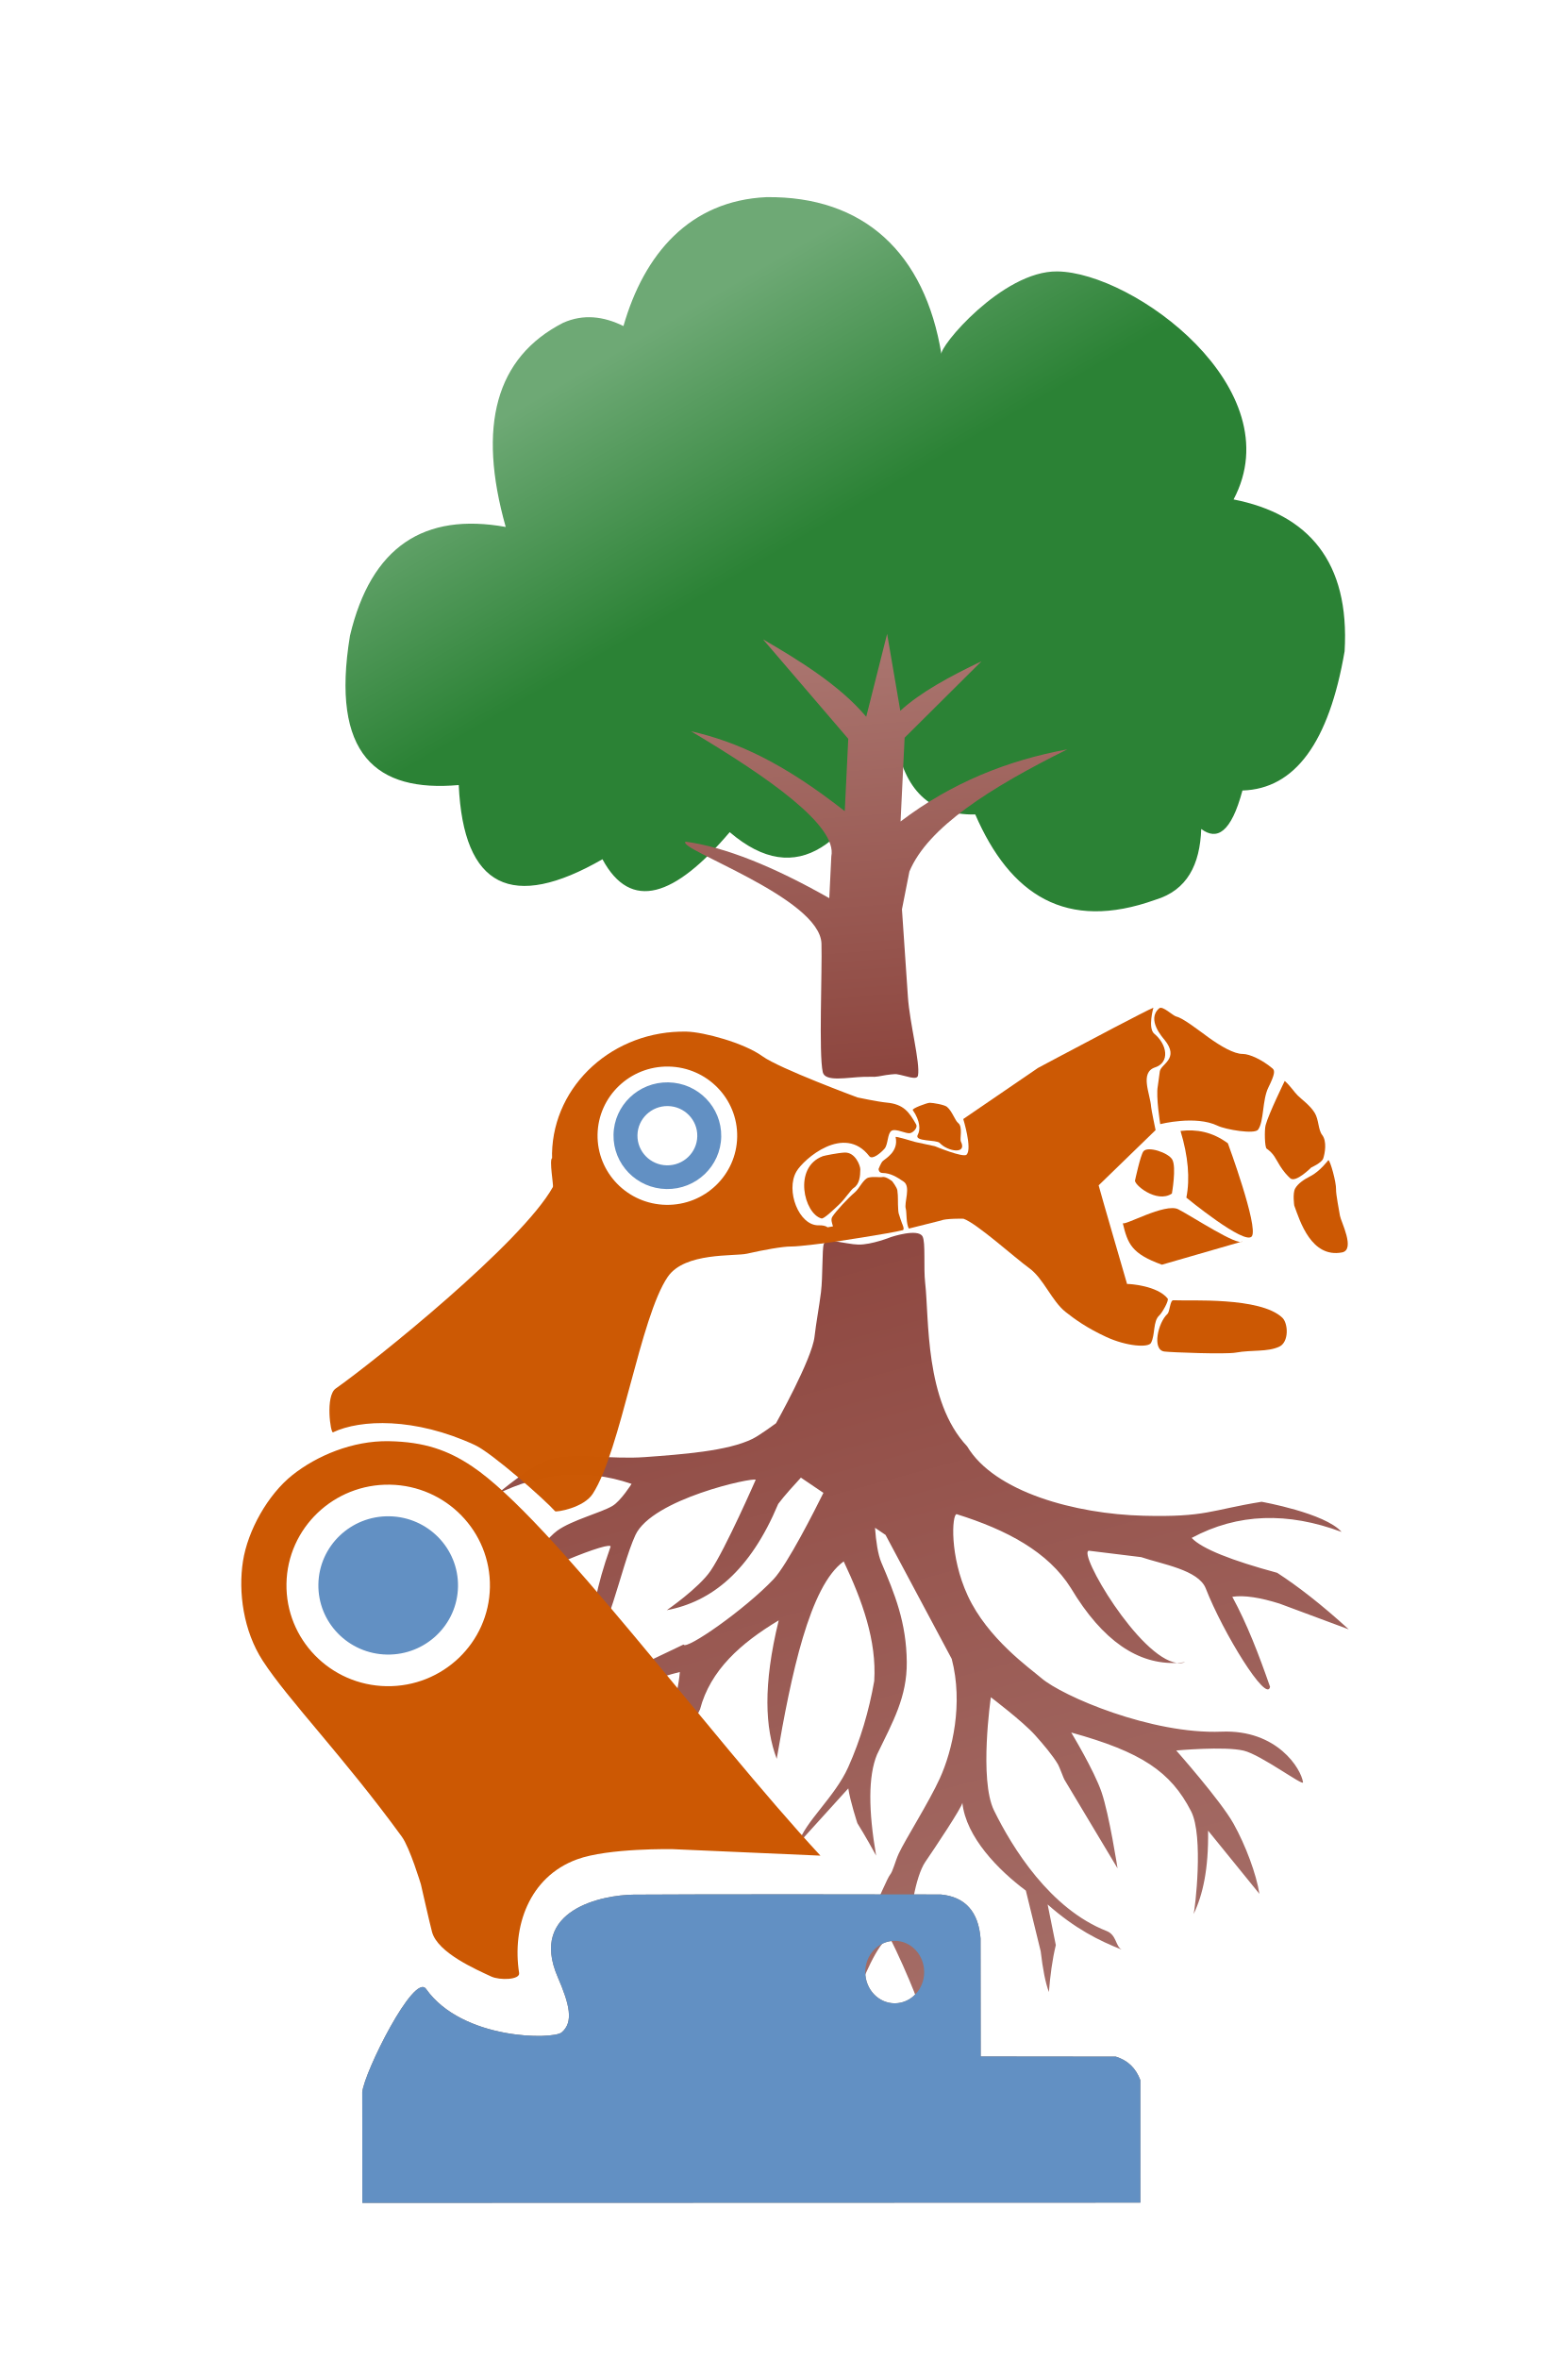
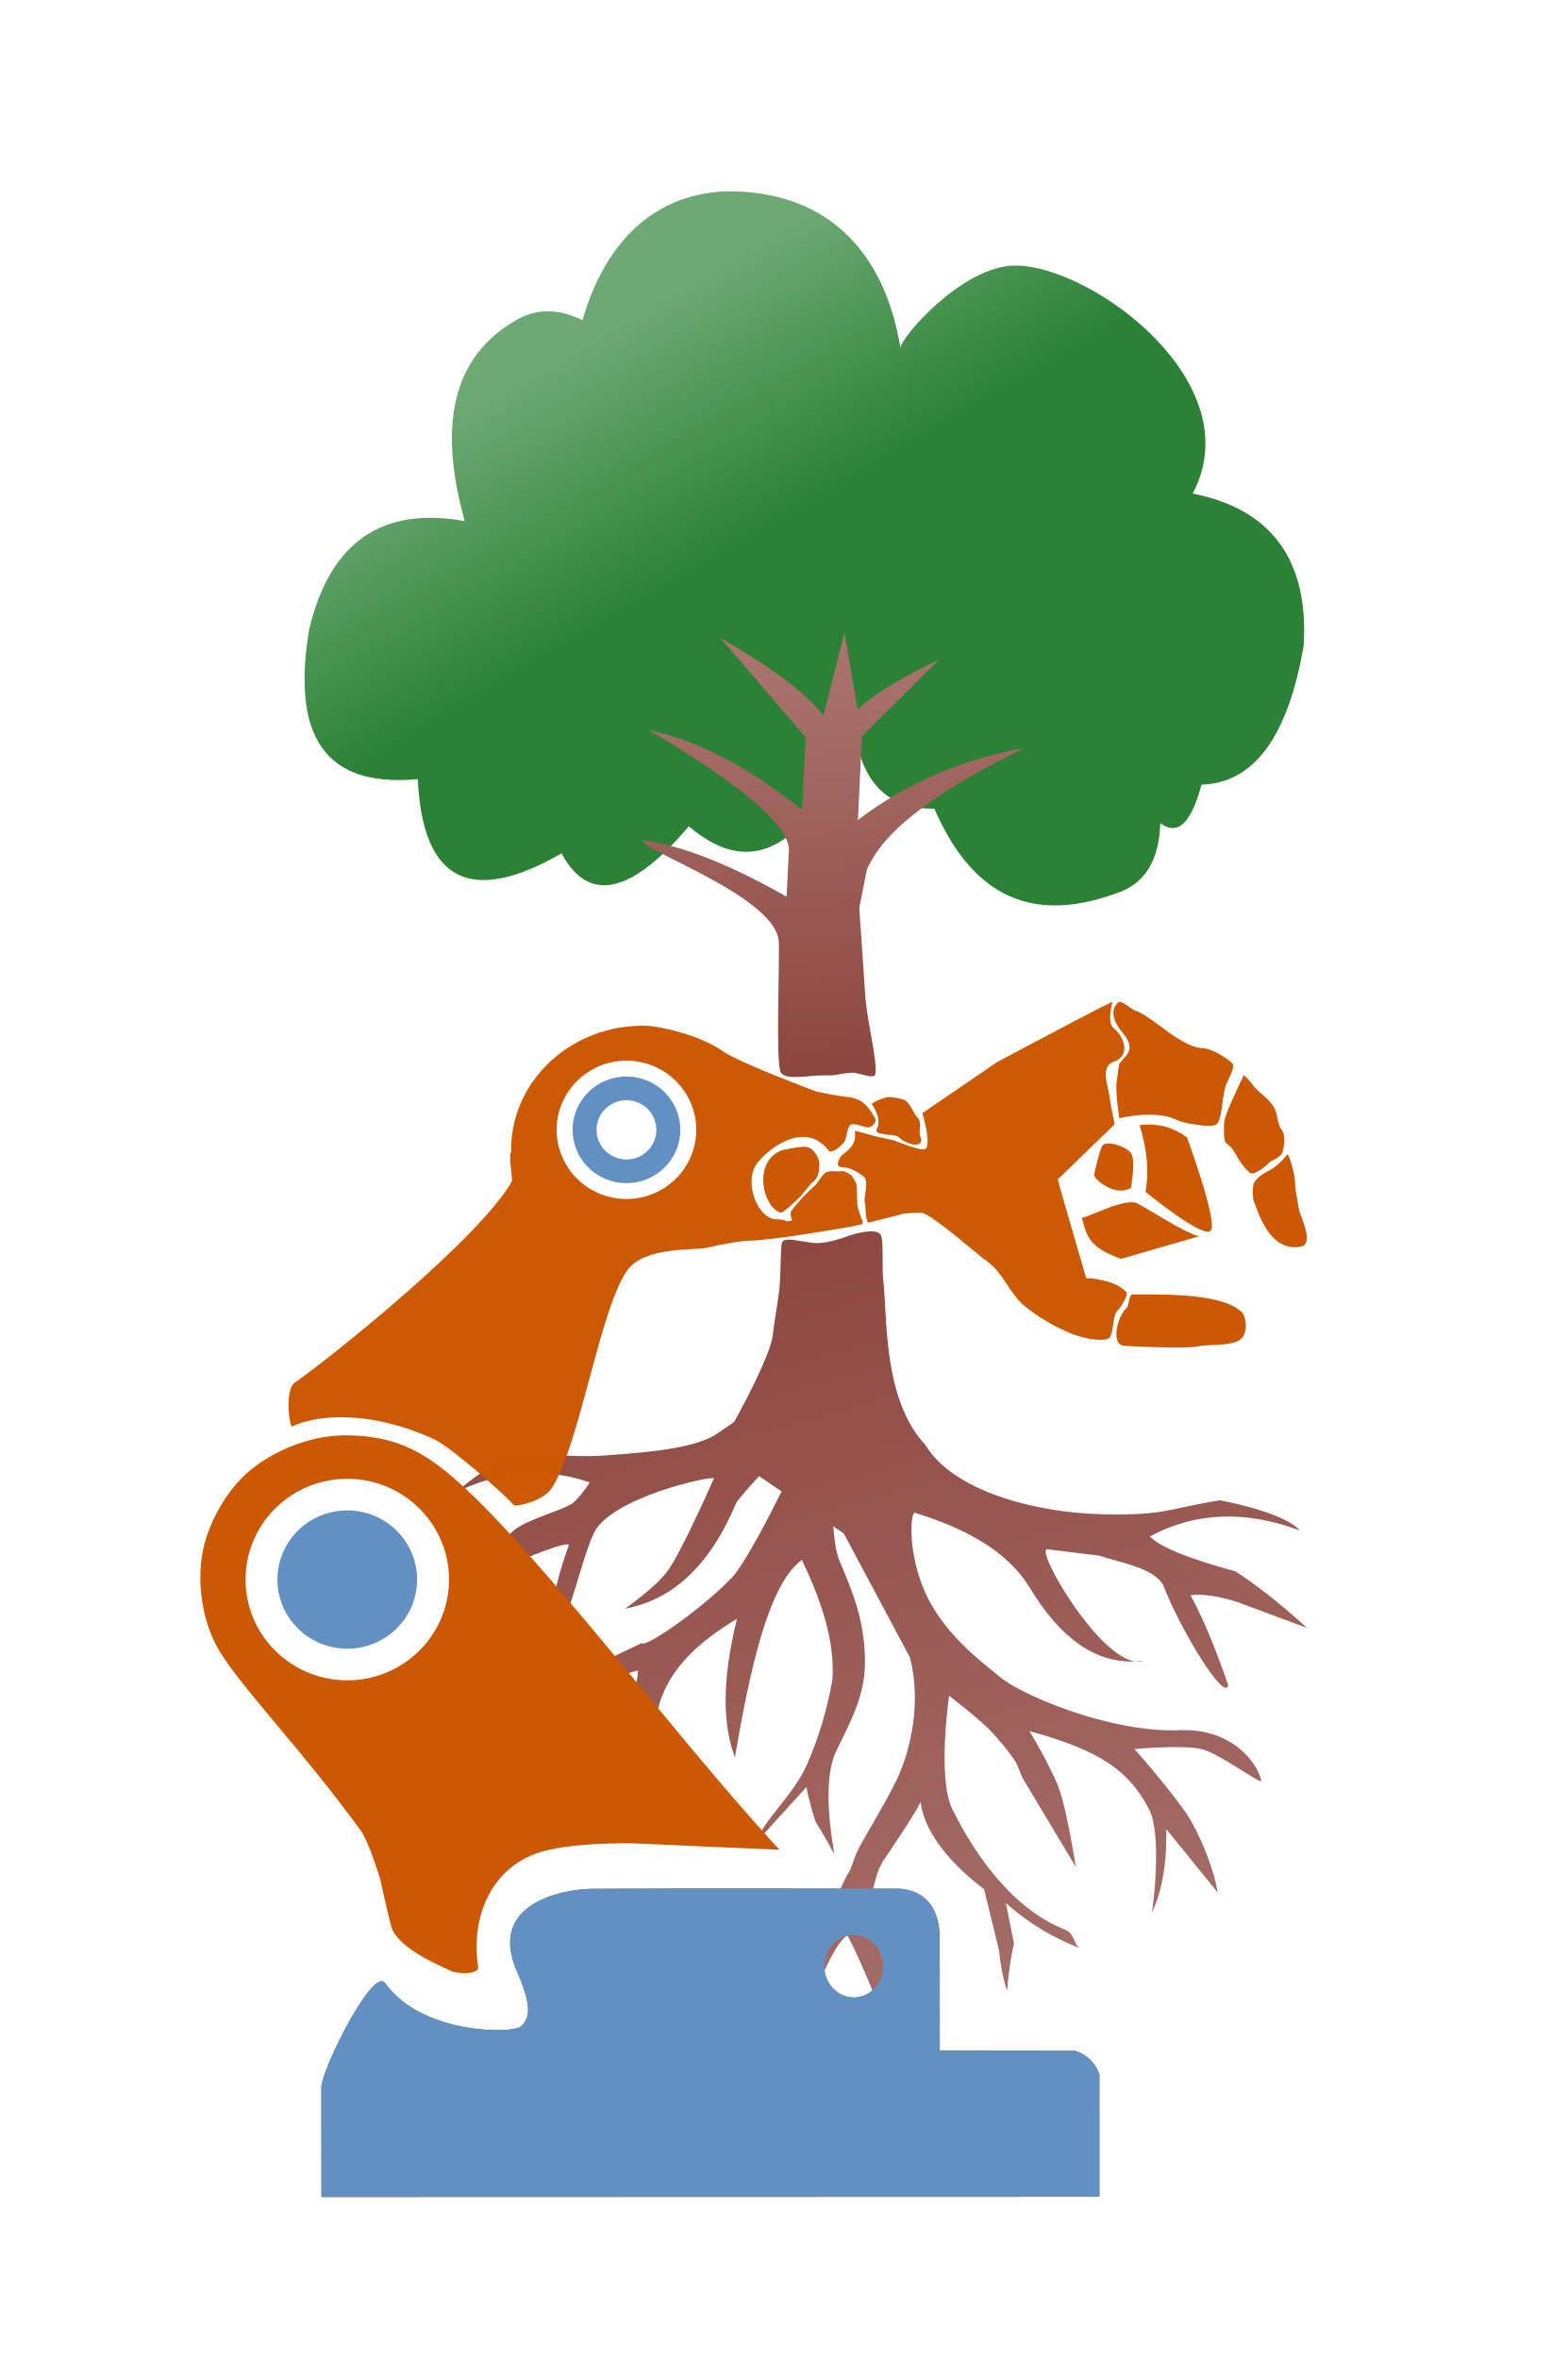
<svg xmlns="http://www.w3.org/2000/svg" width="100%" height="100%" viewBox="0 0 3542 5329" version="1.1" xml:space="preserve" style="fill-rule:evenodd;clip-rule:evenodd;stroke-linejoin:round;stroke-miterlimit:2;">
-   <g transform="matrix(1,0,0,1,-87676.8,-10928.3)">
-     <g id="Artboard3" transform="matrix(1,0,0,1,-18411.4,-1720.21)">
-       <rect x="91852.7" y="1720.21" width="29362" height="31338.3" style="fill:none;" />
-       <g id="Artboard4" transform="matrix(1,0,0,1,1032.47,3758.47)">
-         <rect x="105056" y="8890.08" width="3541.77" height="5328.3" style="fill:none;" />
-         <g transform="matrix(8.66266,0,0,11.8847,84733.6,-7364.72)">
-           <g transform="matrix(1.81018,0.00919136,-0.0126101,1.31942,587.547,1383.07)">
-             <g transform="matrix(1,8.67362e-19,0,1,-536.912,-195.844)">
-               <path d="M1614.15,296.575C1606.28,305.958 1599.99,308.166 1595.84,300.607C1582.87,308.181 1575.84,304.85 1575.06,290.06C1563.19,291.207 1556.54,285.807 1559.24,268.656C1562.19,255.777 1569.81,250.805 1581.57,252.835C1577.36,238.3 1579.96,228.413 1589.64,223.365C1592.54,222.055 1595.43,222.376 1598.33,223.776C1601.24,213.362 1607.75,205.65 1618.8,205.063C1632.81,204.804 1641.69,212.905 1644.18,227.555C1643.69,226.569 1652.87,215.43 1660.77,215.471C1671.8,215.529 1694.75,232.15 1686.41,248.141C1697.2,250.184 1703.23,257 1702.56,269.897C1700.4,283.052 1695.55,289.78 1687.98,290.06C1686.38,296.179 1684.35,297.319 1682.08,295.644C1681.94,300.775 1680.11,304.477 1675.57,305.881C1662.68,310.618 1654.61,305.31 1649.51,293.783C1642.88,293.95 1639.24,290.183 1638.03,283.236C1631.62,298.352 1623.95,304.839 1614.15,296.575Z" style="fill:url(#_Linear1);" />
-             </g>
-             <g transform="matrix(0.720731,-0.188309,0.188279,0.716546,866.494,-72.4781)">
-               <path d="M249.706,524.198C249.691,524.222 249.681,524.234 249.676,524.233C249.686,524.222 249.696,524.21 249.706,524.198ZM186.58,554.463C186.467,554.697 186.402,554.78 186.399,554.663C186.46,554.596 186.52,554.53 186.58,554.463ZM194.926,411.723C194.926,411.723 204.73,401.372 206.276,397.267C207.247,394.689 208.596,391.818 209.619,389.176C210.731,386.306 211.866,381.142 212.438,380.25C213.206,379.054 216.554,381.33 218.878,381.982C221.361,382.679 225.401,382.132 225.401,382.132C225.401,382.132 230.867,381.73 231.319,383.523C231.642,384.803 229.999,389.401 229.589,392.415C228.652,399.307 223.818,414.647 229.639,425.221C232.557,435.145 246.702,443.156 259.342,446.731C271.049,450.043 272.153,448.862 282.164,449.758C282.164,449.758 293.512,454.907 295.713,459.267C286.62,452.928 277.173,450.755 267.332,453.224C268.724,455.759 273.74,459.384 281.692,463.893C284.907,467.393 288.421,471.901 292.4,477.976L280.645,469.801C277.38,467.775 274.494,466.501 272.132,466.261C273.615,472.127 274.347,478.517 274.901,485.032C273.478,488.113 268.673,472.579 267.558,463.42C267.088,459.561 260.464,456.736 256.962,454.434L247.465,450.721C245.219,450.323 251.717,473.301 258.583,476.074C251.258,474.544 245.727,468.427 242.305,456.916C239.797,448.999 233.072,442.845 224.418,437.498C223.531,437.341 221.053,445.027 222.612,453.427C224.292,462.483 230.813,470.079 232.447,472.434C235.525,476.87 250.457,488.365 263.658,491.165C274.194,493.4 276.807,501.978 276.51,504.613C276.415,505.457 269.938,497.397 266.899,495.802C263.493,494.013 254.273,492.549 254.273,492.549C254.273,492.549 260.184,504.091 261.504,509.064C262.748,513.755 263.37,519.708 263,523.547L256.406,509.176C254.656,516.509 252.328,521.06 249.706,524.198C250.172,523.422 255.349,510.016 254.149,504.714C252.232,496.241 247.628,491.124 235.452,484.138C235.452,484.138 237.932,492.367 238.282,496.826C238.646,501.46 237.635,511.945 237.635,511.945L231.913,492.651C231.833,492.381 231.597,490.03 231.451,489.522C230.902,487.608 229.702,485.125 228.559,482.917C226.92,479.749 222.077,473.644 222.077,473.644C222.077,473.644 215.895,488.597 217.255,495.132C218.901,503.041 223.04,516.344 232.588,523.238C234.288,524.465 233.501,526.496 234.518,527.463C230.699,524.681 226.844,521.375 222.803,515.411L222.393,523.463C221.035,526.045 219.887,528.929 218.853,531.976C218.641,530.073 218.803,527.333 219.264,523.924L219.388,511.759C215.239,506.606 210.723,498.841 211.69,492.159C211.695,492.143 211.697,492.128 211.696,492.117C211.694,492.131 211.692,492.145 211.69,492.159C211.446,492.973 204.369,499.37 201.9,501.553C199.351,503.806 195.993,511.532 197.027,511.861C196.026,518.052 197.355,523.222 200.319,527.677C203.075,535.437 203.188,539.811 202.626,543.319C201.479,537.264 199.942,532.032 196.842,530.108C195.426,539.079 192.797,547.534 186.58,554.463C187.27,553.027 189.729,545.902 190.287,544.18C191.399,540.75 193.682,530.706 193.713,530.571C193.713,530.571 193.713,530.57 193.713,530.569C193.713,530.569 193.713,530.57 193.713,530.571C193.701,530.606 193.861,527.5 193.601,525.472C193.245,522.701 192.403,517.35 191.581,513.943C189.078,514.693 184.707,520.261 181.436,525.348C180.487,523.141 181.206,520.441 182.831,517.471C182.831,517.471 193.692,502.976 194.659,502.301C195.397,501.785 196.298,499.983 197.326,498.711C199.193,496.399 205.436,490.492 208.629,486.495C212.34,481.852 216.624,473.516 216.58,464.546L210.109,438.01L208.475,436.161C208.015,438.752 207.741,441.311 208,443C209.011,449.59 209.833,455.5 208,463C206.397,469.556 202.6,473.52 198,479C195.297,482.639 193.702,489.158 193,498C192,494 191.037,490.994 191.037,490.994C191.037,490.994 190.734,486.47 191,484L179,492C181.255,488.231 188.054,485 192,480C195.62,475.413 198.581,470.387 201,465C203.404,457.512 202.599,449.29 201,441C193.45,443.983 185.75,459.775 179,475C178.311,468.644 179.884,460.559 186,449C177.805,451.472 170.79,455.124 167,462C163.446,465.842 162.151,473.554 165,485C163.434,488.48 160.566,475.344 161,470C161.05,469.389 152.176,484.054 152,483C152.125,477.434 158,465 158,465C158.806,466.442 163.452,458.574 165,454C156.045,453.964 148.353,456.033 143,462C142.3,458.435 146.293,455.164 152,452L167,449C167.18,450.259 180.187,445.329 187,441C190.284,438.913 198.098,429.898 200.476,427.112L196.986,423.163C195.536,424.106 192.919,425.847 191.478,427.029C183.008,438.319 174.327,442.283 165.517,441.726C165.517,441.726 172.557,439.104 175.6,436.403C179.416,433.017 188.412,421.408 188.412,421.408C188.14,420.787 168.088,420.037 163.21,426.084C158.867,431.467 152.296,445.848 150.049,443.049C151.299,438.868 153.368,434.029 157.938,427.181C159.533,425.689 140.301,428.285 137.023,430.586C135.729,431.494 144.964,423.022 148.788,421.499C152.022,420.211 157.817,420.22 160.318,419.478C162.125,418.942 164.954,416.237 164.954,416.237C156.673,410.819 148.102,409.888 139.352,411.703C139.352,411.703 147.343,407.695 151.23,407.713C156.135,407.736 162.371,410.702 168.78,411.837C175.673,413.058 184.51,414.685 189.807,413.531C191.316,413.202 194.926,411.723 194.926,411.723ZM258.583,476.074C259.11,476.184 259.647,476.27 260.192,476.333C259.656,476.384 259.119,476.29 258.583,476.074ZM234.518,527.463C234.627,527.542 234.736,527.621 234.844,527.7C234.719,527.63 234.611,527.551 234.518,527.463Z" style="fill:url(#_Linear2);" />
-             </g>
-             <g transform="matrix(0.809601,0.0333279,-0.0227172,0.548639,953.439,-18.6518)">
-               <path d="M163,157C169.333,161.857 177,168 182,176L185,154L188,174C191.444,168.875 196.505,164.356 202,160L189,181L189,203C197.717,192.2 207.49,185.628 218,182C204.617,193.013 193.873,204.218 191,216L190,226C190,226 191.236,241.615 191.812,248.892C192.361,255.815 194.581,265.958 194.278,269.345C194.151,270.767 192.074,269.506 190.449,269.267C190.143,269.222 188.86,269.548 188.629,269.626C185.918,270.544 187.238,270.086 184.549,270.399C181.756,270.723 177.83,272.296 177.336,269.666C176.449,264.944 176.378,243.169 176,236C175.365,223.968 149.228,212.964 151,211C158.094,211.926 166.832,216.415 177,224L177,213C177.842,204.964 165.267,193.187 151,182C159.367,184.217 167.558,189.045 179,201L179,182L163,157Z" style="fill:url(#_Linear3);" />
-             </g>
-           </g>
-           <g transform="matrix(1.78734,0,0,1.34016,1919.7,1181.5)">
-             <g transform="matrix(0.676711,0.120227,-0.124871,0.651426,303.843,73.494)">
-               <path d="M164.916,318.899C166.857,320.378 171.163,320.316 169.237,317.747C168.897,317.292 169.11,314.576 168,314C167.189,313.579 166.293,311.736 165,311C164.383,310.649 161.893,310.686 161.252,310.811C160.706,310.917 157.704,312.704 158,313C160,315 160.372,316.892 160,318C159.437,319.679 164.078,318.26 164.916,318.899Z" style="fill:rgb(204,88,3);" />
-             </g>
-             <g transform="matrix(0.667117,0.162491,-0.126399,0.480951,300.081,129.742)">
-               <path d="M146.494,310.589C146.738,310.362 149.392,308.637 150.791,308.073C152.95,307.202 154.701,310.611 154.892,311.636C155.251,313.558 155.504,315.837 154.494,317.265C154.08,317.849 153.24,321.011 152.494,322.606C151.66,324.386 150.026,327.962 149.494,327.947C145.652,327.839 140.915,315.774 146.494,310.589Z" style="fill:rgb(204,88,3);" />
-             </g>
-             <g transform="matrix(0.556704,0.398897,-0.414359,0.535893,390.089,16.159)">
-               <path d="M303.612,317.687C303.445,316.52 303.945,315.02 304.612,313.687C305.612,311.687 305.612,308.687 305.612,308.687C305.929,308.449 309.783,311.475 310.612,312.687C311.207,313.557 313.858,315.934 314.612,316.687C315.457,317.532 321.607,320.516 319.612,322.687C315.193,327.497 308.612,322.687 305.612,320.687C305.612,320.687 303.778,318.854 303.612,317.687Z" style="fill:rgb(204,88,3);" />
-             </g>
-             <g transform="matrix(0.571874,0.378489,-0.393158,0.550496,379.124,17.4896)">
-               <path d="M288.612,300.687C290.306,300.914 291.498,301.481 292.612,301.687C293.865,301.919 295.872,301.928 297.612,302.687C299.184,303.373 300.238,305.242 301.612,305.687C303.192,306.199 304.278,308.52 304.612,309.687C304.871,310.594 303.612,312.687 303.612,312.687C303.612,312.687 302.802,317.283 301.272,317.061C300.387,316.933 299.319,316.682 297.991,316.099C296.251,315.337 295.567,314.724 293.612,314.687C293.126,314.678 290.983,311.726 290.612,310.687C289.778,308.354 288.612,300.687 288.612,300.687Z" style="fill:rgb(204,88,3);" />
-             </g>
-             <g transform="matrix(0.623304,0.293752,-0.305131,0.600008,337.272,25.8716)">
-               <path d="M270.612,321.687C270.612,321.687 267.191,316.832 266.612,314.687C266.503,314.286 265.935,312.69 265.612,311.687C265.103,310.109 268.243,307.428 263.559,305.219C263.062,304.985 258.158,303.034 259.612,299.687C259.979,298.841 262.877,299.858 263.612,299.687C265.042,299.354 268.898,300.207 271.612,300.687C274.778,301.247 278.017,301.481 279.612,300.687C280.967,300.013 283.958,300.009 286.612,300.687C287.32,300.868 287.612,301.614 287.612,304.687C287.612,307.687 289.954,311.506 289.612,313.687C289.414,314.946 283.438,316.687 281.612,316.687C276.449,316.687 270.612,321.687 270.612,321.687Z" style="fill:rgb(204,88,3);" />
-             </g>
-             <g transform="matrix(0.573021,0.376876,-0.391483,0.551601,385.444,29.4607)">
-               <path d="M267.704,309.55C267.704,309.55 283,320.5 283,323C283,325.5 267,324 267,324C265.371,320.209 262.373,316.542 258,313C260.535,310.787 263.596,309.373 267.704,309.55Z" style="fill:rgb(204,88,3);" />
-             </g>
-             <g transform="matrix(0.573021,0.376876,-0.391483,0.551601,385.444,29.4607)">
-               <path d="M264,325C262.576,328.627 256.103,327.931 256,327C256,327 253.973,322.077 254,321C254.037,319.51 258.48,318.24 260,319C261.667,319.833 264,325 264,325" style="fill:rgb(204,88,3);" />
-             </g>
-             <g transform="matrix(0.573021,0.376876,-0.391483,0.551601,385.444,29.4607)">
-               <path d="M267,327C270.538,326.586 281.792,326.46 282,325L270.79,338.654C264.187,340.329 262.361,339.062 259,336C259.573,336.478 263.935,327.359 267,327Z" style="fill:rgb(204,88,3);" />
-             </g>
-             <g transform="matrix(0.691652,0.0547272,-0.0568279,0.665811,229.023,69.3037)">
-               <path d="M289.612,368.687C286.939,368.536 287.812,362.646 289.612,360.687C290.098,360.158 289.904,357.709 290.612,357.687C294.053,357.578 308.738,355.445 313.743,359.487C315.11,360.591 315.605,364.552 313.612,365.687C311.211,367.054 308,366.786 304.612,367.687C302.467,368.257 290.933,368.762 289.612,368.687Z" style="fill:rgb(204,88,3);" />
-             </g>
-             <g transform="matrix(0.582125,0.00967714,-0.0100331,0.560377,259.371,100.597)">
-               <path d="M104,566C104.301,567.743 99.146,567.975 97,567C93.333,565.333 83.52,561.282 82,556C81.431,554.022 79,544 79,544C79,544 76.088,534.796 74,532C59.161,512.129 45,498 38.393,488.106C33.401,480.629 31.926,470.836 33,463C34.074,455.164 38.968,446.026 45,441C51,436 59.945,432 69,432C78,432 83.954,434.07 90,438C110,451 150.136,504.632 179,535L142,534C142,534 125.825,533.946 118,537C106.055,541.661 101.993,554.361 104,566ZM69.5,443C55.426,443 44,454.426 44,468.5C44,482.574 55.426,494 69.5,494C83.574,494 95,482.574 95,468.5C95,454.426 83.574,443 69.5,443Z" style="fill:rgb(204,88,3);" />
-             </g>
-             <g transform="matrix(0.578648,-0.000142116,0.0001695,0.565113,260.964,104.768)">
-               <path d="M52.343,613.362L52.327,585.578C52.852,580.482 65.422,555.452 68.426,559.669C77.609,572.561 100.472,572.422 102.635,570.579C105.661,568.001 104.647,563.636 101.629,556.694C94.233,539.685 113.074,536.09 120.784,536.018C136.844,535.867 198.214,535.999 198.214,535.999C204.45,536.58 207.72,540.379 208.262,547.004L208.289,576.657L242.363,576.704C245.343,577.62 247.421,579.568 248.548,582.605L248.548,613.35L52.343,613.362ZM186.616,547.623C182.512,547.623 179.181,551.137 179.181,555.465C179.181,559.794 182.512,563.308 186.616,563.308C190.719,563.308 194.05,559.794 194.05,555.465C194.05,551.137 190.719,547.623 186.616,547.623Z" style="fill:rgb(142,119,106);" />
-               <path d="M52.343,613.362L52.327,585.578C52.852,580.482 65.422,555.452 68.426,559.669C77.609,572.561 100.472,572.422 102.635,570.579C105.661,568.001 104.647,563.636 101.629,556.694C94.233,539.685 113.074,536.09 120.784,536.018C136.844,535.867 198.214,535.999 198.214,535.999C204.45,536.58 207.72,540.379 208.262,547.004L208.289,576.657L242.363,576.704C245.343,577.62 247.421,579.568 248.548,582.605L248.548,613.35L52.343,613.362ZM186.616,547.623C182.512,547.623 179.181,551.137 179.181,555.465C179.181,559.794 182.512,563.308 186.616,563.308C190.719,563.308 194.05,559.794 194.05,555.465C194.05,551.137 190.719,547.623 186.616,547.623Z" style="fill:rgb(98,144,195);" />
-             </g>
-             <g transform="matrix(0.599246,0.00996176,-0.0117053,0.653773,271.114,64.5433)">
-               <ellipse cx="49" cy="457" rx="17" ry="15" style="fill:rgb(98,144,195);" />
-             </g>
-             <g transform="matrix(0.462276,0.00768479,-0.00902982,0.504339,317.342,69.1609)">
-               <path d="M49,442C58.383,442 66,448.721 66,457C66,465.279 58.383,472 49,472C39.617,472 32,465.279 32,457C32,448.721 39.617,442 49,442ZM49,448.667C43.787,448.667 39.556,452.401 39.556,457C39.556,461.599 43.787,465.333 49,465.333C54.213,465.333 58.444,461.599 58.444,457C58.444,452.401 54.213,448.667 49,448.667Z" style="fill:rgb(98,144,195);" />
-             </g>
-             <g transform="matrix(-0.0297763,-0.661808,0.687491,-0.0286417,133.908,423.698)">
-               <path d="M151.76,351.608C152.741,351.033 155.361,351.298 155.986,351.132C157.359,350.768 160.686,352.469 161.849,350.925C162.946,349.466 163.791,348.214 163.894,346.525C163.945,345.681 164.789,345.732 164.789,345.732C164.789,345.732 166.062,346.277 166.427,346.679C166.938,347.241 168.3,350.197 171.464,349.635C171.699,349.593 170.24,353.691 170.24,353.691L169.14,357.862C169.14,357.862 166.346,363.798 167.042,364.516C168.28,365.794 174.693,364.132 174.693,364.132L184.946,380.457C184.946,380.457 185.818,382.258 187.091,384.899C190.29,391.536 196.016,403.474 196.771,405.448C196.771,405.448 192.429,404.019 191.175,405.4C188.79,408.026 184.909,408.48 183.99,405.274C183.013,401.867 178.322,403.999 175.548,404.047C174.985,404.057 170.558,404.776 170.558,404.776L159.262,392.201C157.819,392.494 138.703,397.117 137.901,397.311C137.898,397.264 137.889,397.263 137.875,397.317L137.901,397.311C137.932,397.819 137.26,403.735 134.421,405.771C133.981,406.087 131.356,404.425 130.878,403.843C129.724,402.437 126.757,402.821 125.081,401.835C124.066,401.238 124.539,396.689 126.763,392.417C128.891,388.33 130.878,385.874 132.471,384.041C134.959,381.179 139.841,379.681 142.204,376.709C144.484,373.842 152.293,365.985 153.36,363.262C153.4,363.161 153.58,359.388 153.198,358.52" style="fill:rgb(204,88,3);fill-opacity:0.99;" />
-             </g>
-             <g transform="matrix(-0.0297763,-0.661808,0.687491,-0.0286417,133.572,423.693)">
-               <path d="M151.445,350.776C150.87,348.222 149.491,335.345 149.491,335.345C149.491,335.345 148.871,328.663 148.973,326.974C149.076,325.285 148.487,321.011 147.847,317.581C147.343,314.879 148.787,304.399 143.617,300.554C135.246,294.329 106.889,288.989 97.894,282.655C94.947,280.581 94.254,274.719 94.514,274.512C97.015,272.509 107.547,261.694 109.403,258.134C115.922,245.632 115.956,234.101 113.425,228.191C113.196,227.656 121.279,226.869 122.769,229.17C128.294,237.704 152.195,269.934 163.899,277.056C164.183,277.229 169.765,276.489 170.074,277.15C170.416,277.148 170.757,277.157 171.095,277.179C185.776,278.124 196.889,291.407 195.896,306.822C195.665,310.418 192.963,318.884 189.92,322.674C187.156,326.115 180.246,342.43 180.246,342.43C180.246,342.43 179.114,346.8 178.888,348.501C178.399,352.164 176.62,353.231 173.939,354.593C173.275,354.93 172.293,353.998 172.137,353.269C171.949,352.391 173.329,350.26 172.813,349.326C172.297,348.392 169.913,348.491 169.04,347.665C168.167,346.839 166.71,344.971 167.576,344.37C174.771,339.369 167.58,330.455 164.968,328.79C161.004,326.264 153.315,328.823 153.255,333.011C153.243,333.805 153.098,334.446 152.743,334.888L152.9,336.027C152.934,336.016 152.967,336.007 153,336C153.652,335.859 154.393,335.567 155,336C156.167,336.833 158.833,339.5 160,341C160.738,341.949 162.769,342.906 163,344C163.247,345.168 162.885,346.281 163,347C163.117,347.736 162,349 162,349C162,349 160.663,349.935 160,350C158.644,350.133 157.346,349.956 156,350C155.772,350.008 155.364,349.999 155.085,350.06C154.575,350.171 152.941,350.666 152.941,350.666C152.941,350.666 151.555,351.263 151.445,350.776ZM188.589,302.674C189.083,294.517 182.862,287.493 174.705,286.999C166.548,286.505 159.525,292.726 159.03,300.883C158.536,309.04 164.757,316.063 172.914,316.557C181.071,317.052 188.095,310.831 188.589,302.674Z" style="fill:rgb(204,88,3);fill-opacity:0.99;" />
+   <g transform="matrix(1,0,0,1,-82322,-5437)">
+     <g id="Blocked---Text-and-Img" transform="matrix(1.14997,0,0,0.520368,-12455.3,2295.97)">
+       <rect x="82420" y="6033.75" width="15649" height="10260.6" style="fill:none;" />
+       <clipPath id="_clip1">
+         <rect x="82420" y="6033.75" width="15649" height="10260.6" />
+       </clipPath>
+       <g clip-path="url(#_clip1)">
+         <g id="Blocked---Img" transform="matrix(0.869591,0,0,1.92172,10831,-4413.2)">
+           <rect x="82322" y="5437.52" width="3541.77" height="5328.3" style="fill:none;" />
+           <g transform="matrix(8.66266,0,0,11.8847,61907.1,-10830.5)">
+             <g>
+               <g transform="matrix(1.81018,0.00919136,-0.0126101,1.31942,587.547,1383.07)">
+                 <g transform="matrix(1,8.67362e-19,0,1,-536.912,-195.844)">
+                   <path d="M1614.15,296.575C1606.28,305.958 1599.99,308.166 1595.84,300.607C1582.87,308.181 1575.84,304.85 1575.06,290.06C1563.19,291.207 1556.54,285.807 1559.24,268.656C1562.19,255.777 1569.81,250.805 1581.57,252.835C1577.36,238.3 1579.96,228.413 1589.64,223.365C1592.54,222.055 1595.43,222.376 1598.33,223.776C1601.24,213.362 1607.75,205.65 1618.8,205.063C1632.81,204.804 1641.69,212.905 1644.18,227.555C1643.69,226.569 1652.87,215.43 1660.77,215.471C1671.8,215.529 1694.75,232.15 1686.41,248.141C1697.2,250.184 1703.23,257 1702.56,269.897C1700.4,283.052 1695.55,289.78 1687.98,290.06C1686.38,296.179 1684.35,297.319 1682.08,295.644C1681.94,300.775 1680.11,304.477 1675.57,305.881C1662.68,310.618 1654.61,305.31 1649.51,293.783C1642.88,293.95 1639.24,290.183 1638.03,283.236C1631.62,298.352 1623.95,304.839 1614.15,296.575Z" style="fill:url(#_Linear2);" />
+                 </g>
+                 <g transform="matrix(0.720731,-0.188309,0.188279,0.716546,866.372,-71.846)">
+                   <path d="M249.706,524.198C249.691,524.222 249.681,524.234 249.676,524.233C249.686,524.222 249.696,524.21 249.706,524.198ZM186.58,554.463C186.467,554.697 186.402,554.78 186.399,554.663C186.46,554.596 186.52,554.53 186.58,554.463ZM194.926,411.723C194.926,411.723 204.73,401.372 206.276,397.267C207.247,394.689 208.596,391.818 209.619,389.176C210.731,386.306 211.866,381.142 212.438,380.25C213.206,379.054 216.554,381.33 218.878,381.982C221.361,382.679 225.401,382.132 225.401,382.132C225.401,382.132 230.867,381.73 231.319,383.523C231.642,384.803 229.999,389.401 229.589,392.415C228.652,399.307 223.818,414.647 229.639,425.221C232.557,435.145 246.702,443.156 259.342,446.731C271.049,450.043 272.153,448.862 282.164,449.758C282.164,449.758 293.512,454.907 295.713,459.267C286.62,452.928 277.173,450.755 267.332,453.224C268.724,455.759 273.74,459.384 281.692,463.893C284.907,467.393 288.421,471.901 292.4,477.976L280.645,469.801C277.38,467.775 274.494,466.501 272.132,466.261C273.615,472.127 274.347,478.517 274.901,485.032C273.478,488.113 268.673,472.579 267.558,463.42C267.088,459.561 260.464,456.736 256.962,454.434L247.465,450.721C245.219,450.323 251.717,473.301 258.583,476.074C251.258,474.544 245.727,468.427 242.305,456.916C239.797,448.999 233.072,442.845 224.418,437.498C223.531,437.341 221.053,445.027 222.612,453.427C224.292,462.483 230.813,470.079 232.447,472.434C235.525,476.87 250.457,488.365 263.658,491.165C274.194,493.4 276.807,501.978 276.51,504.613C276.415,505.457 269.938,497.397 266.899,495.802C263.493,494.013 254.273,492.549 254.273,492.549C254.273,492.549 260.184,504.091 261.504,509.064C262.748,513.755 263.37,519.708 263,523.547L256.406,509.176C254.656,516.509 252.328,521.06 249.706,524.198C250.172,523.422 255.349,510.016 254.149,504.714C252.232,496.241 247.628,491.124 235.452,484.138C235.452,484.138 237.932,492.367 238.282,496.826C238.646,501.46 237.635,511.945 237.635,511.945L231.913,492.651C231.833,492.381 231.597,490.03 231.451,489.522C230.902,487.608 229.702,485.125 228.559,482.917C226.92,479.749 222.077,473.644 222.077,473.644C222.077,473.644 215.895,488.597 217.255,495.132C218.901,503.041 223.04,516.344 232.588,523.238C234.288,524.465 233.501,526.496 234.518,527.463C230.699,524.681 226.844,521.375 222.803,515.411L222.393,523.463C221.035,526.045 219.887,528.929 218.853,531.976C218.641,530.073 218.803,527.333 219.264,523.924L219.388,511.759C215.239,506.606 210.723,498.841 211.69,492.159C211.695,492.143 211.697,492.128 211.696,492.117C211.694,492.131 211.692,492.145 211.69,492.159C211.446,492.973 204.369,499.37 201.9,501.553C199.351,503.806 195.993,511.532 197.027,511.861C196.026,518.052 197.355,523.222 200.319,527.677C203.075,535.437 203.188,539.811 202.626,543.319C201.479,537.264 199.942,532.032 196.842,530.108C195.426,539.079 192.797,547.534 186.58,554.463C187.27,553.027 189.729,545.902 190.287,544.18C191.399,540.75 193.682,530.706 193.713,530.571C193.713,530.571 193.713,530.57 193.713,530.569C193.713,530.569 193.713,530.57 193.713,530.571C193.701,530.606 193.861,527.5 193.601,525.472C193.245,522.701 192.403,517.35 191.581,513.943C189.078,514.693 184.707,520.261 181.436,525.348C180.487,523.141 181.206,520.441 182.831,517.471C182.831,517.471 193.692,502.976 194.659,502.301C195.397,501.785 196.298,499.983 197.326,498.711C199.193,496.399 205.436,490.492 208.629,486.495C212.34,481.852 216.624,473.516 216.58,464.546L210.109,438.01L208.475,436.161C208.015,438.752 207.741,441.311 208,443C209.011,449.59 209.833,455.5 208,463C206.397,469.556 202.6,473.52 198,479C195.297,482.639 193.702,489.158 193,498C192,494 191.037,490.994 191.037,490.994C191.037,490.994 190.734,486.47 191,484L179,492C181.255,488.231 188.054,485 192,480C195.62,475.413 198.581,470.387 201,465C203.404,457.512 202.599,449.29 201,441C193.45,443.983 185.75,459.775 179,475C178.311,468.644 179.884,460.559 186,449C177.805,451.472 170.79,455.124 167,462C163.446,465.842 162.151,473.554 165,485C163.434,488.48 160.566,475.344 161,470C161.05,469.389 152.176,484.054 152,483C152.125,477.434 158,465 158,465C158.806,466.442 163.452,458.574 165,454C156.045,453.964 148.353,456.033 143,462C142.3,458.435 146.293,455.164 152,452L167,449C167.18,450.259 180.187,445.329 187,441C190.284,438.913 198.098,429.898 200.476,427.112L196.986,423.163C195.536,424.106 192.919,425.847 191.478,427.029C183.008,438.319 174.327,442.283 165.517,441.726C165.517,441.726 172.557,439.104 175.6,436.403C179.416,433.017 188.412,421.408 188.412,421.408C188.14,420.787 168.088,420.037 163.21,426.084C158.867,431.467 152.296,445.848 150.049,443.049C151.299,438.868 153.368,434.029 157.938,427.181C159.533,425.689 140.301,428.285 137.023,430.586C135.729,431.494 144.964,423.022 148.788,421.499C152.022,420.211 157.817,420.22 160.318,419.478C162.125,418.942 164.954,416.237 164.954,416.237C156.673,410.819 148.102,409.888 139.352,411.703C139.352,411.703 147.343,407.695 151.23,407.713C156.135,407.736 162.371,410.702 168.78,411.837C175.673,413.058 184.51,414.685 189.807,413.531C191.316,413.202 194.926,411.723 194.926,411.723ZM258.583,476.074C259.11,476.184 259.647,476.27 260.192,476.333C259.656,476.384 259.119,476.29 258.583,476.074ZM234.518,527.463C234.627,527.542 234.736,527.621 234.844,527.7C234.719,527.63 234.611,527.551 234.518,527.463Z" style="fill:url(#_Linear3);" />
+                 </g>
+                 <g transform="matrix(0.809601,0.0333279,-0.0227172,0.548639,953.191,-18.0188)">
+                   <path d="M163,157C169.333,161.857 177,168 182,176L185,154L188,174C191.444,168.875 196.505,164.356 202,160L189,181L189,203C197.717,192.2 207.49,185.628 218,182C204.617,193.013 193.873,204.218 191,216L190,226C190,226 191.236,241.615 191.812,248.892C192.361,255.815 194.581,265.958 194.278,269.345C194.151,270.767 192.074,269.506 190.449,269.267C190.143,269.222 188.86,269.548 188.629,269.626C185.918,270.544 187.238,270.086 184.549,270.399C181.756,270.723 177.83,272.296 177.336,269.666C176.449,264.944 176.378,243.169 176,236C175.365,223.968 149.228,212.964 151,211C158.094,211.926 166.832,216.415 177,224L177,213C177.842,204.964 165.267,193.187 151,182C159.367,184.217 167.558,189.045 179,201L179,182L163,157Z" style="fill:url(#_Linear4);" />
+                 </g>
+               </g>
+               <g transform="matrix(1.78734,0,0,1.34016,1919.7,1181.5)">
+                 <g transform="matrix(0.676711,0.120227,-0.124871,0.651426,303.843,73.494)">
+                   <path d="M164.916,318.899C166.857,320.378 171.163,320.316 169.237,317.747C168.897,317.292 169.11,314.576 168,314C167.189,313.579 166.293,311.736 165,311C164.383,310.649 161.893,310.686 161.252,310.811C160.706,310.917 157.704,312.704 158,313C160,315 160.372,316.892 160,318C159.437,319.679 164.078,318.26 164.916,318.899Z" style="fill:rgb(204,88,3);" />
+                 </g>
+                 <g transform="matrix(0.667117,0.162491,-0.126399,0.480951,300.081,129.742)">
+                   <path d="M146.494,310.589C146.738,310.362 149.392,308.637 150.791,308.073C152.95,307.202 154.701,310.611 154.892,311.636C155.251,313.558 155.504,315.837 154.494,317.265C154.08,317.849 153.24,321.011 152.494,322.606C151.66,324.386 150.026,327.962 149.494,327.947C145.652,327.839 140.915,315.774 146.494,310.589Z" style="fill:rgb(204,88,3);" />
+                 </g>
+                 <g transform="matrix(0.556704,0.398897,-0.414359,0.535893,390.089,16.159)">
+                   <path d="M303.612,317.687C303.445,316.52 303.945,315.02 304.612,313.687C305.612,311.687 305.612,308.687 305.612,308.687C305.929,308.449 309.783,311.475 310.612,312.687C311.207,313.557 313.858,315.934 314.612,316.687C315.457,317.532 321.607,320.516 319.612,322.687C315.193,327.497 308.612,322.687 305.612,320.687C305.612,320.687 303.778,318.854 303.612,317.687Z" style="fill:rgb(204,88,3);" />
+                 </g>
+                 <g transform="matrix(0.571874,0.378489,-0.393158,0.550496,379.124,17.4896)">
+                   <path d="M288.612,300.687C290.306,300.914 291.498,301.481 292.612,301.687C293.865,301.919 295.872,301.928 297.612,302.687C299.184,303.373 300.238,305.242 301.612,305.687C303.192,306.199 304.278,308.52 304.612,309.687C304.871,310.594 303.612,312.687 303.612,312.687C303.612,312.687 302.802,317.283 301.272,317.061C300.387,316.933 299.319,316.682 297.991,316.099C296.251,315.337 295.567,314.724 293.612,314.687C293.126,314.678 290.983,311.726 290.612,310.687C289.778,308.354 288.612,300.687 288.612,300.687Z" style="fill:rgb(204,88,3);" />
+                 </g>
+                 <g transform="matrix(0.623304,0.293752,-0.305131,0.600008,337.272,25.8716)">
+                   <path d="M270.612,321.687C270.612,321.687 267.191,316.832 266.612,314.687C266.503,314.286 265.935,312.69 265.612,311.687C265.103,310.109 268.243,307.428 263.559,305.219C263.062,304.985 258.158,303.034 259.612,299.687C259.979,298.841 262.877,299.858 263.612,299.687C265.042,299.354 268.898,300.207 271.612,300.687C274.778,301.247 278.017,301.481 279.612,300.687C280.967,300.013 283.958,300.009 286.612,300.687C287.32,300.868 287.612,301.614 287.612,304.687C287.612,307.687 289.954,311.506 289.612,313.687C289.414,314.946 283.438,316.687 281.612,316.687C276.449,316.687 270.612,321.687 270.612,321.687Z" style="fill:rgb(204,88,3);" />
+                 </g>
+                 <g transform="matrix(0.573021,0.376876,-0.391483,0.551601,385.444,29.4607)">
+                   <path d="M267.704,309.55C267.704,309.55 283,320.5 283,323C283,325.5 267,324 267,324C265.371,320.209 262.373,316.542 258,313C260.535,310.787 263.596,309.373 267.704,309.55Z" style="fill:rgb(204,88,3);" />
+                 </g>
+                 <g transform="matrix(0.573021,0.376876,-0.391483,0.551601,385.444,29.4607)">
+                   <path d="M264,325C262.576,328.627 256.103,327.931 256,327C256,327 253.973,322.077 254,321C254.037,319.51 258.48,318.24 260,319C261.667,319.833 264,325 264,325" style="fill:rgb(204,88,3);" />
+                 </g>
+                 <g transform="matrix(0.573021,0.376876,-0.391483,0.551601,385.444,29.4607)">
+                   <path d="M267,327C270.538,326.586 281.792,326.46 282,325L270.79,338.654C264.187,340.329 262.361,339.062 259,336C259.573,336.478 263.935,327.359 267,327Z" style="fill:rgb(204,88,3);" />
+                 </g>
+                 <g transform="matrix(0.691652,0.0547272,-0.0568279,0.665811,229.023,69.3037)">
+                   <path d="M289.612,368.687C286.939,368.536 287.812,362.646 289.612,360.687C290.098,360.158 289.904,357.709 290.612,357.687C294.053,357.578 308.738,355.445 313.743,359.487C315.11,360.591 315.605,364.552 313.612,365.687C311.211,367.054 308,366.786 304.612,367.687C302.467,368.257 290.933,368.762 289.612,368.687Z" style="fill:rgb(204,88,3);" />
+                 </g>
+                 <g transform="matrix(0.582125,0.00967714,-0.0100331,0.560377,259.371,100.597)">
+                   <path d="M104,566C104.301,567.743 99.146,567.975 97,567C93.333,565.333 83.52,561.282 82,556C81.431,554.022 79,544 79,544C79,544 76.088,534.796 74,532C59.161,512.129 45,498 38.393,488.106C33.401,480.629 31.926,470.836 33,463C34.074,455.164 38.968,446.026 45,441C51,436 59.945,432 69,432C78,432 83.954,434.07 90,438C110,451 150.136,504.632 179,535L142,534C142,534 125.825,533.946 118,537C106.055,541.661 101.993,554.361 104,566ZM69.5,443C55.426,443 44,454.426 44,468.5C44,482.574 55.426,494 69.5,494C83.574,494 95,482.574 95,468.5C95,454.426 83.574,443 69.5,443Z" style="fill:rgb(204,88,3);" />
+                 </g>
+                 <g transform="matrix(0.578648,-0.000142116,0.0001695,0.565113,260.964,104.768)">
+                   <path d="M52.343,613.362L52.327,585.578C52.852,580.482 65.422,555.452 68.426,559.669C77.609,572.561 100.472,572.422 102.635,570.579C105.661,568.001 104.647,563.636 101.629,556.694C94.233,539.685 113.074,536.09 120.784,536.018C136.844,535.867 198.214,535.999 198.214,535.999C204.45,536.58 207.72,540.379 208.262,547.004L208.289,576.657L242.363,576.704C245.343,577.62 247.421,579.568 248.548,582.605L248.548,613.35L52.343,613.362ZM186.616,547.623C182.512,547.623 179.181,551.137 179.181,555.465C179.181,559.794 182.512,563.308 186.616,563.308C190.719,563.308 194.05,559.794 194.05,555.465C194.05,551.137 190.719,547.623 186.616,547.623Z" style="fill:rgb(142,119,106);" />
+                   <path d="M52.343,613.362L52.327,585.578C52.852,580.482 65.422,555.452 68.426,559.669C77.609,572.561 100.472,572.422 102.635,570.579C105.661,568.001 104.647,563.636 101.629,556.694C94.233,539.685 113.074,536.09 120.784,536.018C136.844,535.867 198.214,535.999 198.214,535.999C204.45,536.58 207.72,540.379 208.262,547.004L208.289,576.657L242.363,576.704C245.343,577.62 247.421,579.568 248.548,582.605L248.548,613.35L52.343,613.362ZM186.616,547.623C182.512,547.623 179.181,551.137 179.181,555.465C179.181,559.794 182.512,563.308 186.616,563.308C190.719,563.308 194.05,559.794 194.05,555.465C194.05,551.137 190.719,547.623 186.616,547.623Z" style="fill:rgb(98,144,195);" />
+                 </g>
+                 <g transform="matrix(0.599246,0.00996176,-0.0117053,0.653773,271.114,64.5433)">
+                   <ellipse cx="49" cy="457" rx="17" ry="15" style="fill:rgb(98,144,195);" />
+                 </g>
+                 <g transform="matrix(0.462276,0.00768479,-0.00902982,0.504339,317.342,69.1609)">
+                   <path d="M49,442C58.383,442 66,448.721 66,457C66,465.279 58.383,472 49,472C39.617,472 32,465.279 32,457C32,448.721 39.617,442 49,442ZM49,448.667C43.787,448.667 39.556,452.401 39.556,457C39.556,461.599 43.787,465.333 49,465.333C54.213,465.333 58.444,461.599 58.444,457C58.444,452.401 54.213,448.667 49,448.667Z" style="fill:rgb(98,144,195);" />
+                 </g>
+                 <g transform="matrix(-0.0297763,-0.661808,0.687491,-0.0286417,133.908,423.698)">
+                   <path d="M151.76,351.608C152.741,351.033 155.361,351.298 155.986,351.132C157.359,350.768 160.686,352.469 161.849,350.925C162.946,349.466 163.791,348.214 163.894,346.525C163.945,345.681 164.789,345.732 164.789,345.732C164.789,345.732 166.062,346.277 166.427,346.679C166.938,347.241 168.3,350.197 171.464,349.635C171.699,349.593 170.24,353.691 170.24,353.691L169.14,357.862C169.14,357.862 166.346,363.798 167.042,364.516C168.28,365.794 174.693,364.132 174.693,364.132L184.946,380.457C184.946,380.457 185.818,382.258 187.091,384.899C190.29,391.536 196.016,403.474 196.771,405.448C196.771,405.448 192.429,404.019 191.175,405.4C188.79,408.026 184.909,408.48 183.99,405.274C183.013,401.867 178.322,403.999 175.548,404.047C174.985,404.057 170.558,404.776 170.558,404.776L159.262,392.201C157.819,392.494 138.703,397.117 137.901,397.311C137.898,397.264 137.889,397.263 137.875,397.317L137.901,397.311C137.932,397.819 137.26,403.735 134.421,405.771C133.981,406.087 131.356,404.425 130.878,403.843C129.724,402.437 126.757,402.821 125.081,401.835C124.066,401.238 124.539,396.689 126.763,392.417C128.891,388.33 130.878,385.874 132.471,384.041C134.959,381.179 139.841,379.681 142.204,376.709C144.484,373.842 152.293,365.985 153.36,363.262C153.4,363.161 153.58,359.388 153.198,358.52" style="fill:rgb(204,88,3);fill-opacity:0.99;" />
+                 </g>
+                 <g transform="matrix(-0.0297763,-0.661808,0.687491,-0.0286417,133.572,423.693)">
+                   <path d="M151.445,350.776C150.87,348.222 149.491,335.345 149.491,335.345C149.491,335.345 148.871,328.663 148.973,326.974C149.076,325.285 148.487,321.011 147.847,317.581C147.343,314.879 148.787,304.399 143.617,300.554C135.246,294.329 106.889,288.989 97.894,282.655C94.947,280.581 94.254,274.719 94.514,274.512C97.015,272.509 107.547,261.694 109.403,258.134C115.922,245.632 115.956,234.101 113.425,228.191C113.196,227.656 121.279,226.869 122.769,229.17C128.294,237.704 152.195,269.934 163.899,277.056C164.183,277.229 169.765,276.489 170.074,277.15C170.416,277.148 170.757,277.157 171.095,277.179C185.776,278.124 196.889,291.407 195.896,306.822C195.665,310.418 192.963,318.884 189.92,322.674C187.156,326.115 180.246,342.43 180.246,342.43C180.246,342.43 179.114,346.8 178.888,348.501C178.399,352.164 176.62,353.231 173.939,354.593C173.275,354.93 172.293,353.998 172.137,353.269C171.949,352.391 173.329,350.26 172.813,349.326C172.297,348.392 169.913,348.491 169.04,347.665C168.167,346.839 166.71,344.971 167.576,344.37C174.771,339.369 167.58,330.455 164.968,328.79C161.004,326.264 153.315,328.823 153.255,333.011C153.243,333.805 153.098,334.446 152.743,334.888L152.9,336.027C152.934,336.016 152.967,336.007 153,336C153.652,335.859 154.393,335.567 155,336C156.167,336.833 158.833,339.5 160,341C160.738,341.949 162.769,342.906 163,344C163.247,345.168 162.885,346.281 163,347C163.117,347.736 162,349 162,349C162,349 160.663,349.935 160,350C158.644,350.133 157.346,349.956 156,350C155.772,350.008 155.364,349.999 155.085,350.06C154.575,350.171 152.941,350.666 152.941,350.666C152.941,350.666 151.555,351.263 151.445,350.776ZM188.589,302.674C189.083,294.517 182.862,287.493 174.705,286.999C166.548,286.505 159.525,292.726 159.03,300.883C158.536,309.04 164.757,316.063 172.914,316.557C181.071,317.052 188.095,310.831 188.589,302.674Z" style="fill:rgb(204,88,3);fill-opacity:0.99;" />
+                 </g>
+               </g>
            </g>
          </g>
        </g>
      </g>
    </g>
  </g>
  <defs>
-     <linearGradient id="_Linear1" x1="0" y1="0" x2="1" y2="0" gradientUnits="userSpaceOnUse" gradientTransform="matrix(18.7407,31.7234,-31.7234,18.7407,1601.32,224.955)">
+     <linearGradient id="_Linear2" x1="0" y1="0" x2="1" y2="0" gradientUnits="userSpaceOnUse" gradientTransform="matrix(18.7407,31.7234,-31.7234,18.7407,1601.32,224.955)">
      <stop offset="0" style="stop-color:rgb(110,169,117);stop-opacity:1" />
      <stop offset="1" style="stop-color:rgb(43,130,53);stop-opacity:1" />
    </linearGradient>
-     <linearGradient id="_Linear2" x1="0" y1="0" x2="1" y2="0" gradientUnits="userSpaceOnUse" gradientTransform="matrix(-3.63735,-262.527,261.103,-4.0219,232.461,558.964)">
+     <linearGradient id="_Linear3" x1="0" y1="0" x2="1" y2="0" gradientUnits="userSpaceOnUse" gradientTransform="matrix(-3.63735,-262.527,261.103,-4.0219,232.461,558.964)">
      <stop offset="0" style="stop-color:rgb(169,116,110);stop-opacity:1" />
      <stop offset="1" style="stop-color:rgb(130,51,43);stop-opacity:1" />
    </linearGradient>
-     <linearGradient id="_Linear3" x1="0" y1="0" x2="1" y2="0" gradientUnits="userSpaceOnUse" gradientTransform="matrix(12.7766,152.388,-103.266,18.817,183.439,160.072)">
+     <linearGradient id="_Linear4" x1="0" y1="0" x2="1" y2="0" gradientUnits="userSpaceOnUse" gradientTransform="matrix(12.7766,152.388,-103.266,18.817,183.439,160.072)">
      <stop offset="0" style="stop-color:rgb(169,116,110);stop-opacity:1" />
      <stop offset="1" style="stop-color:rgb(130,51,43);stop-opacity:1" />
    </linearGradient>
  </defs>
</svg>
